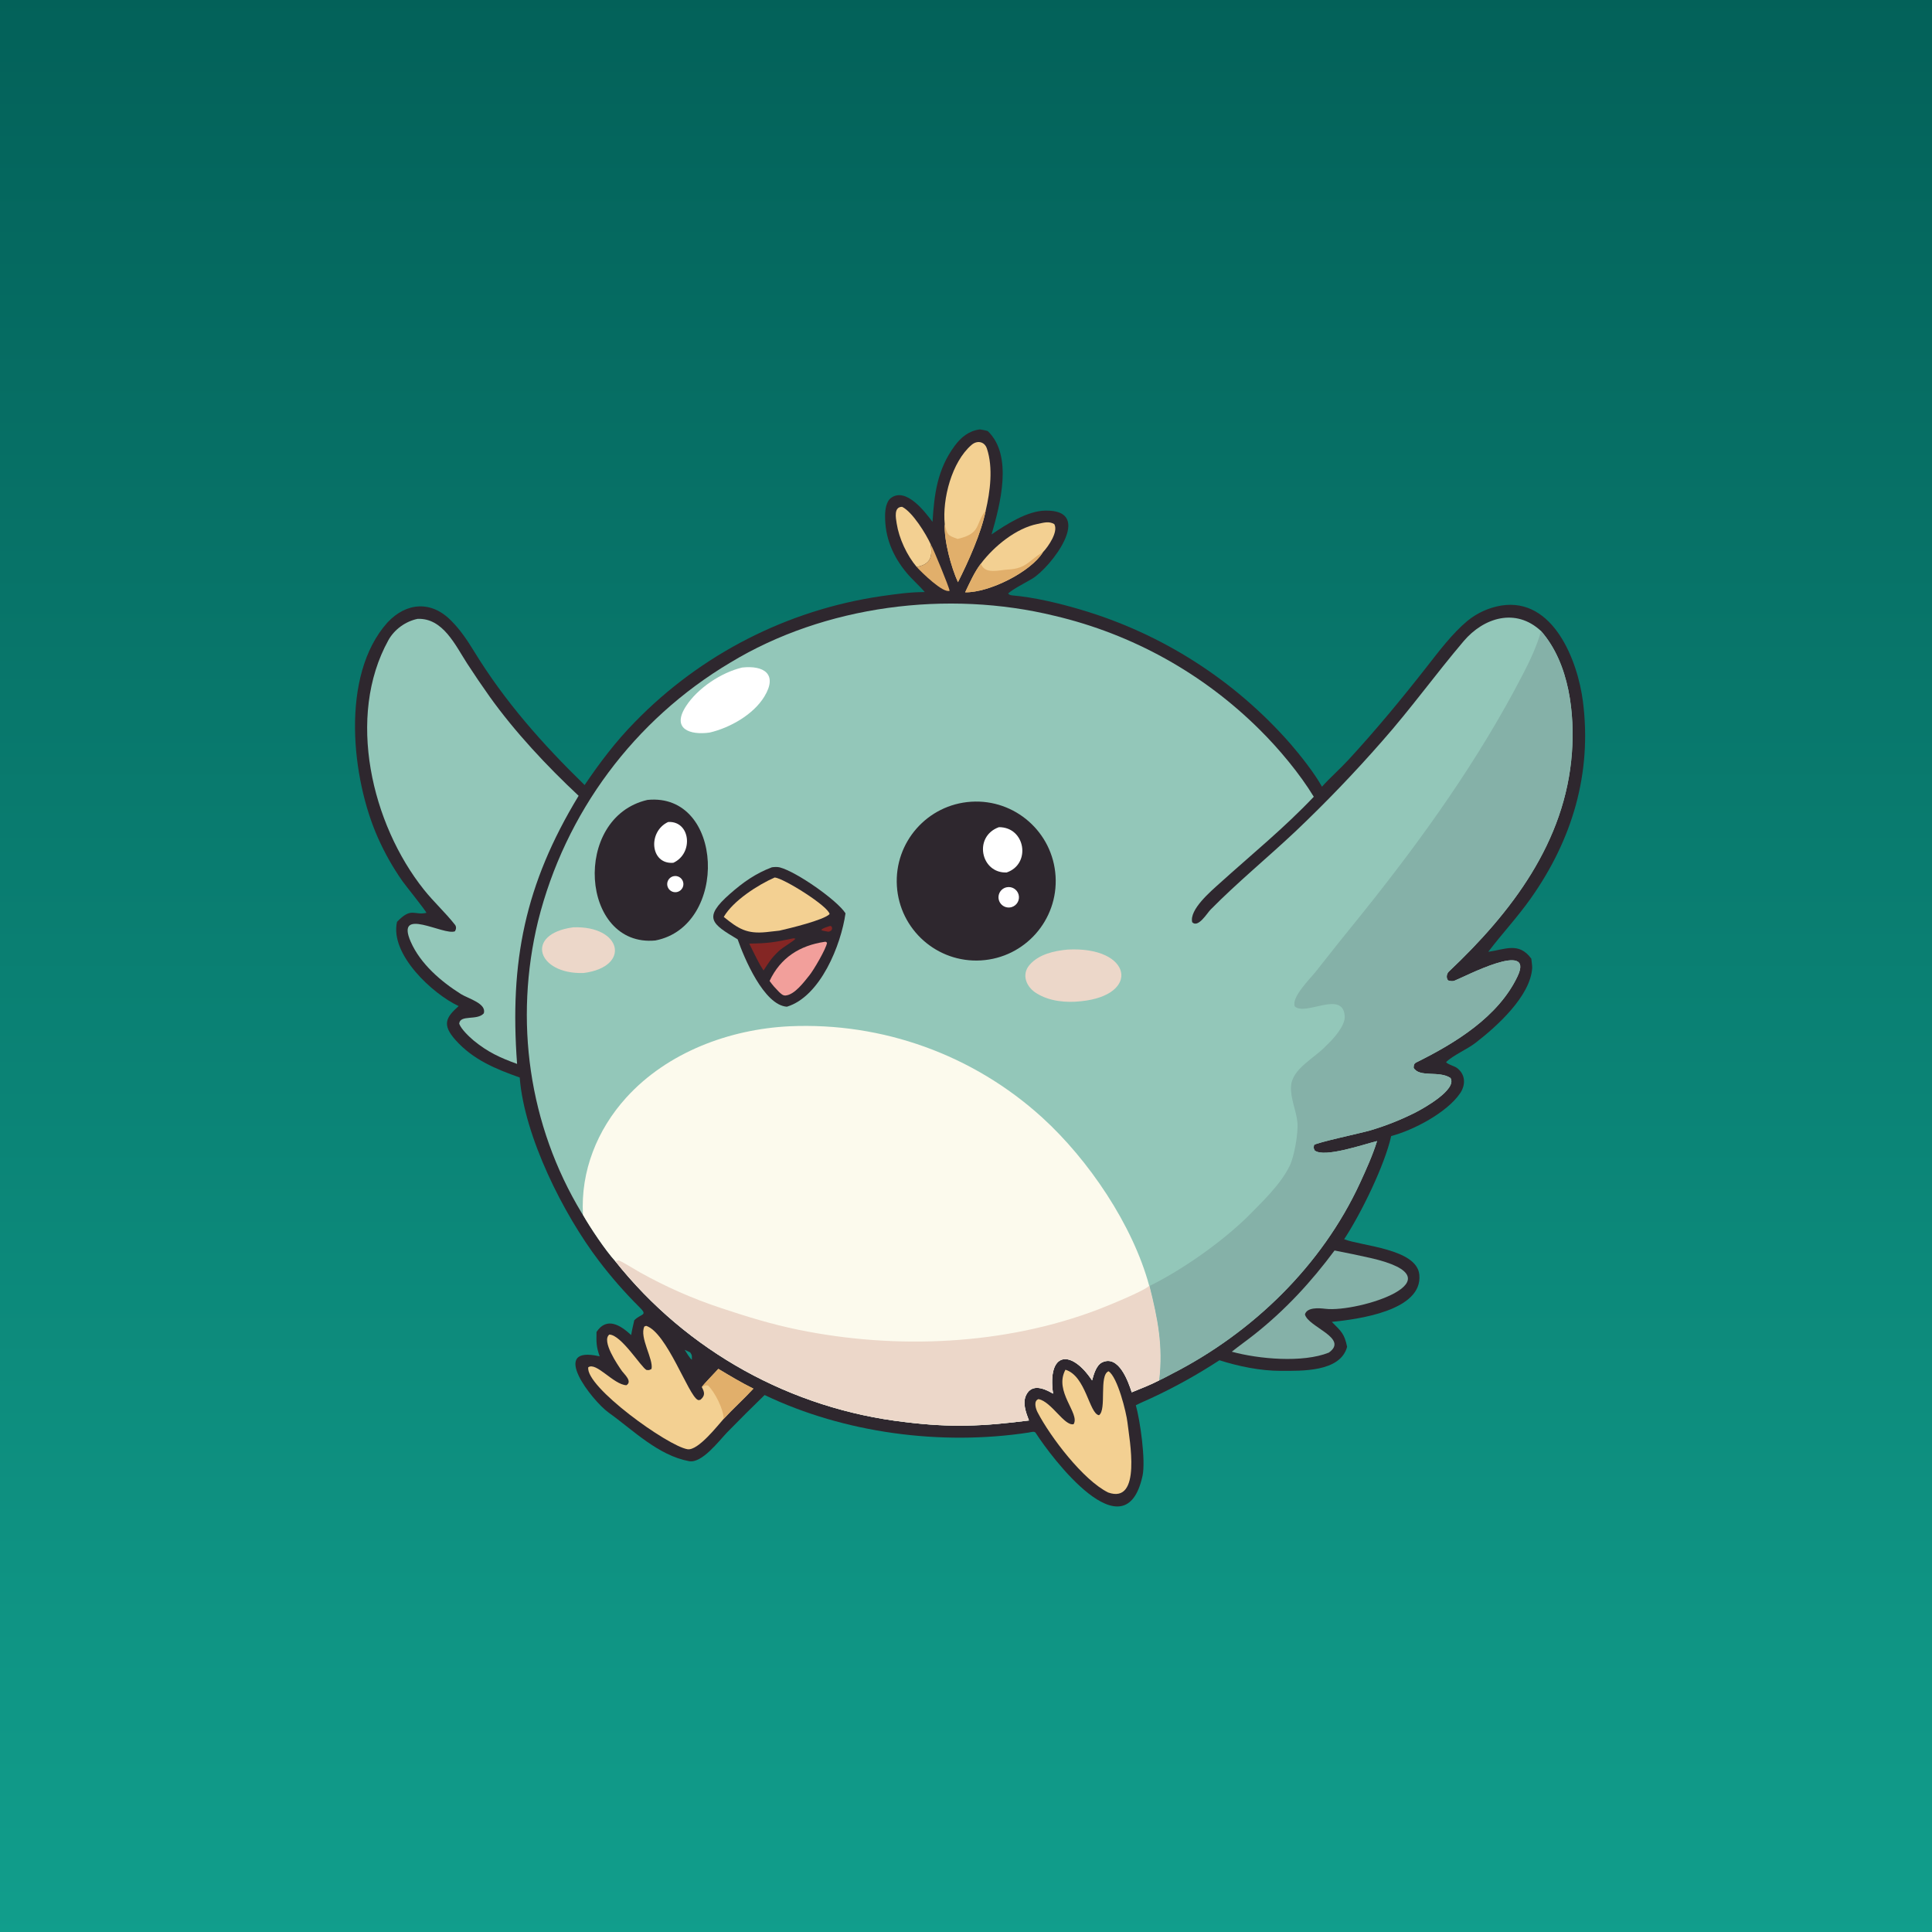
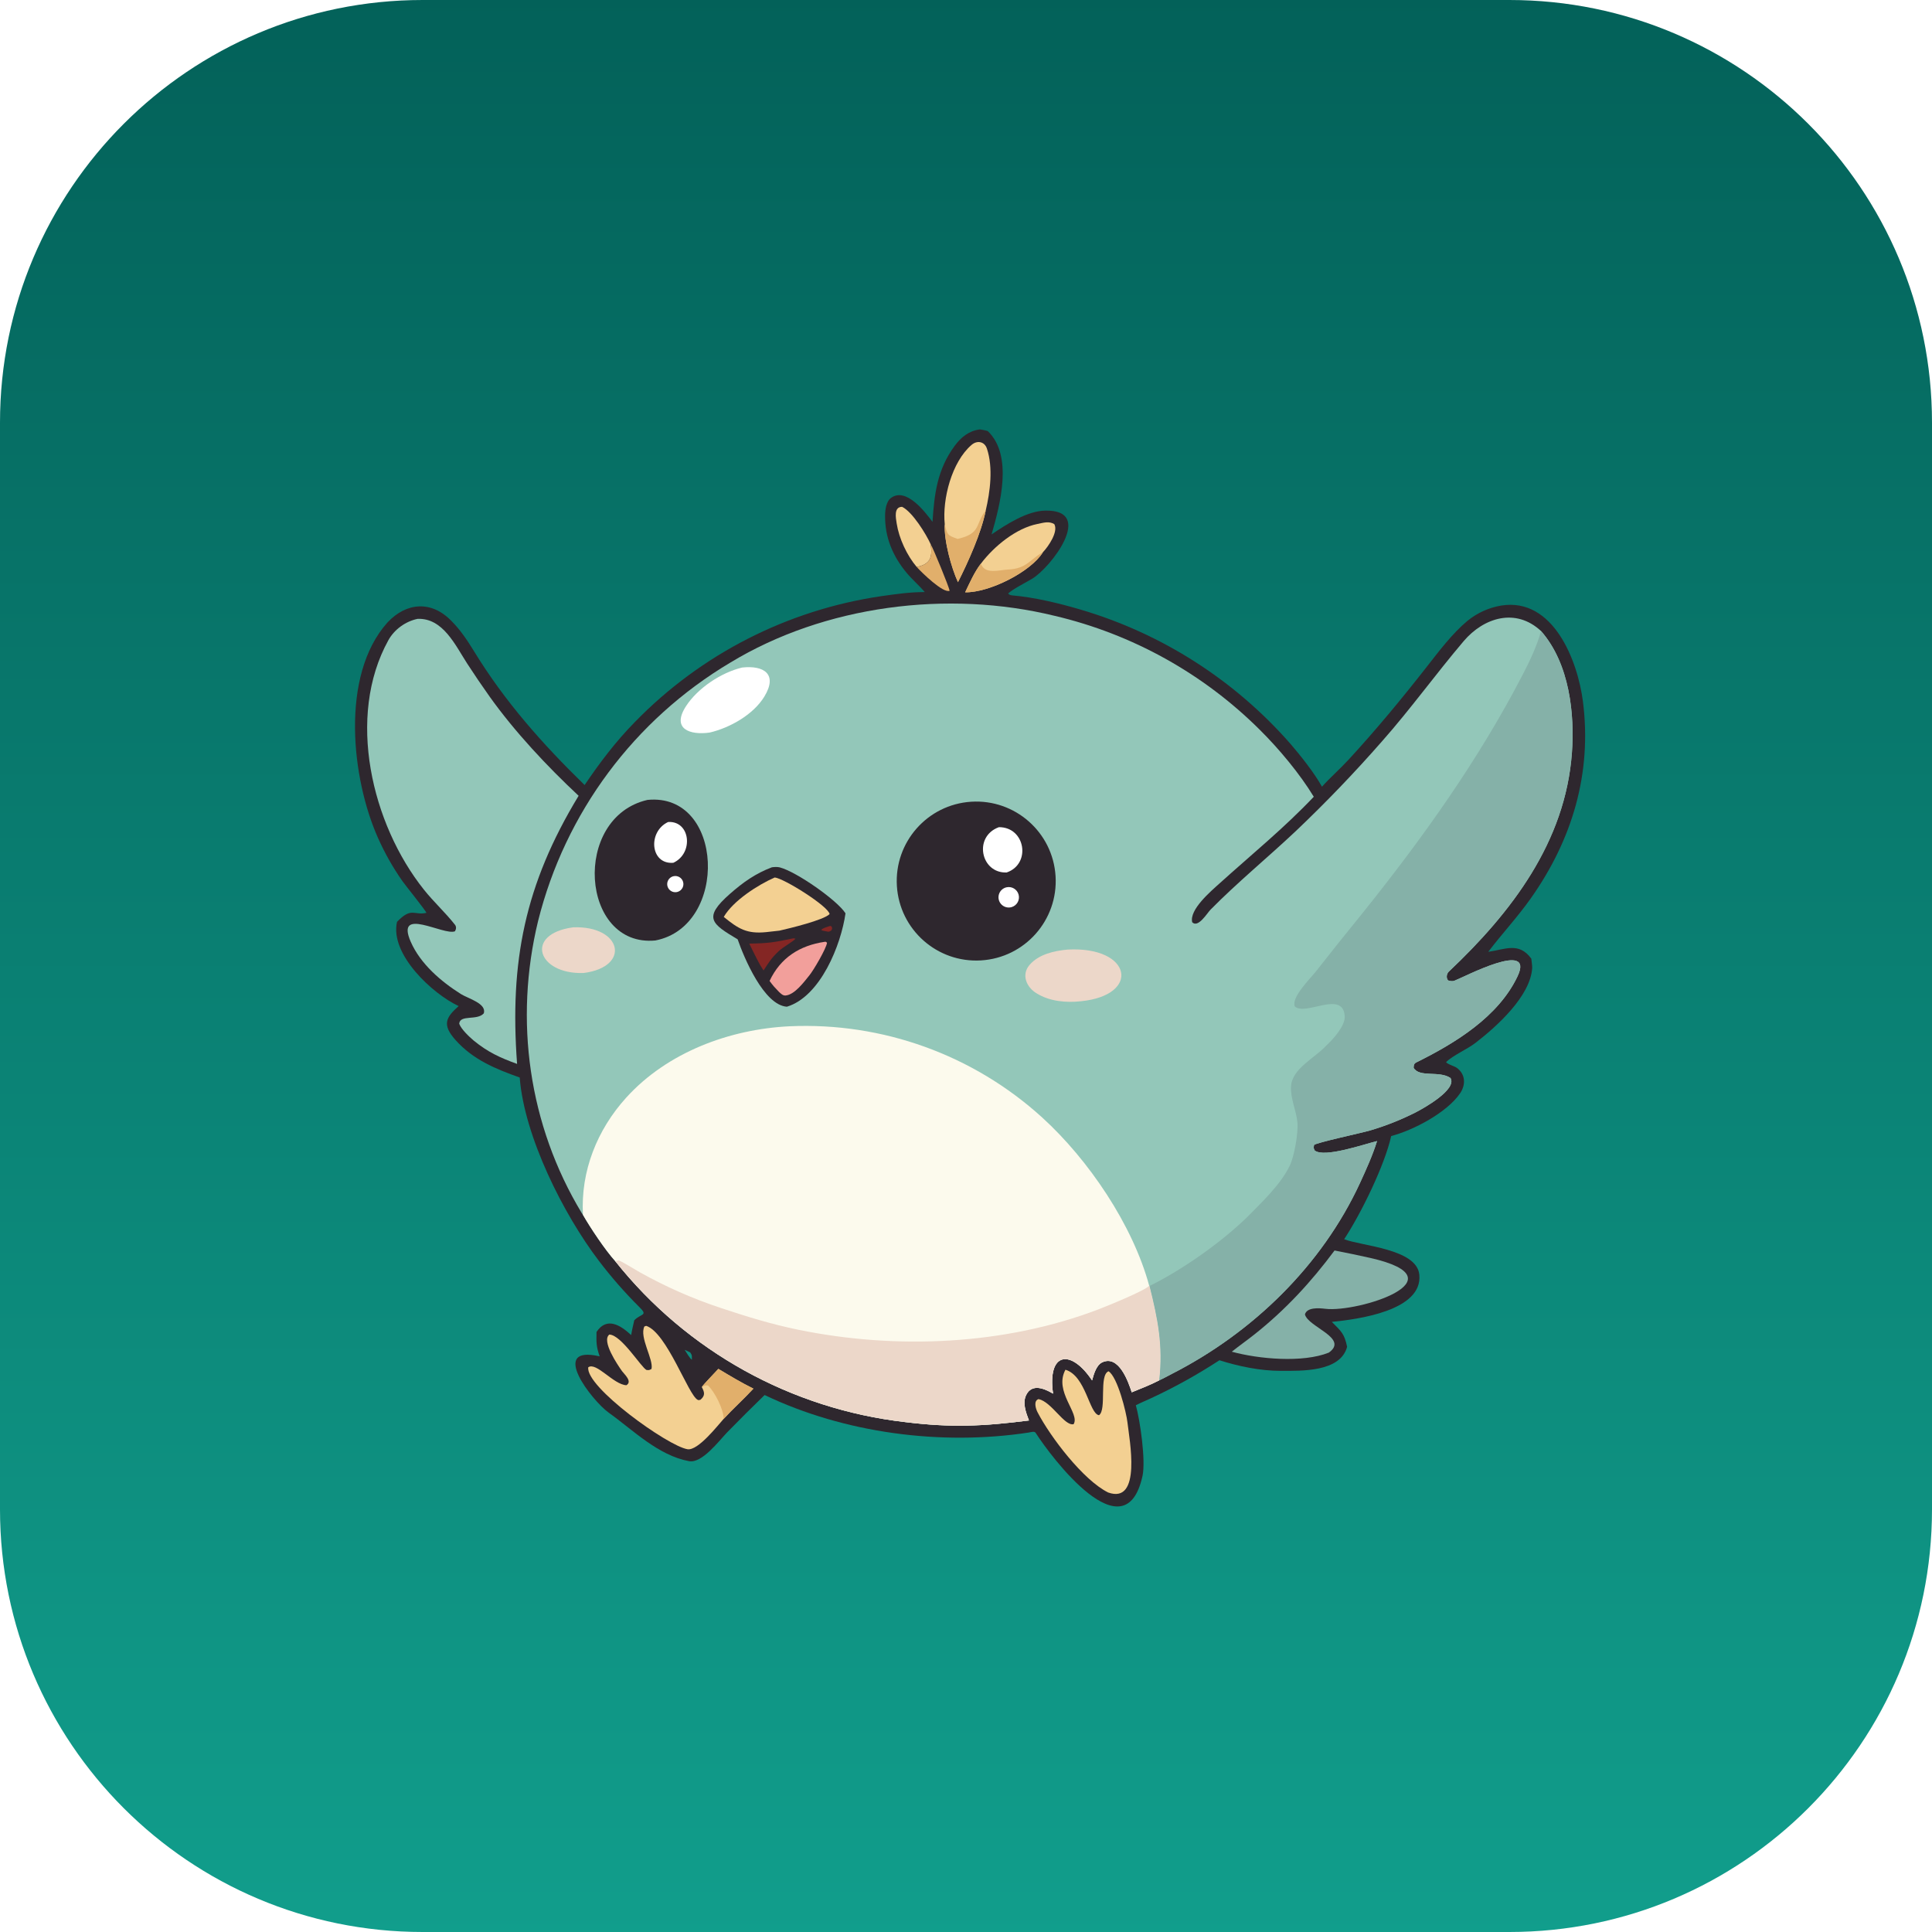
<svg xmlns="http://www.w3.org/2000/svg" viewBox="0 0 1024 1024" width="1024" height="1024">
  <defs>
    <linearGradient id="bg" x1="0" y1="0" x2="0" y2="1">
      <stop offset="0" stop-color="#036159" />
      <stop offset="1" stop-color="#119E8C" />
    </linearGradient>
+     <clipPath id="round">
+       <rect width="1024" height="1024" rx="224" ry="224" />
+     </clipPath>
  </defs>
-   <rect width="1024" height="1024" fill="url(#bg)" />
-   <g transform="translate(153.60,201.04) scale(0.45273) translate(-243.23,-284.78)">
-     <path transform="translate(0,0)" fill="rgb(46,39,46)" d="M 1051.14 343.418 C 1054.64 343.833 1056.83 344.441 1060.26 345.32 C 1090.32 373.912 1074.88 431.324 1064.81 466.355 C 1082.43 454.441 1106.44 438.878 1127.69 438.486 C 1186.56 437.402 1134.01 505.424 1112.21 518.325 C 1104.04 523.161 1089.84 530.292 1084.22 535.504 C 1085.26 536.882 1086.84 537.557 1088.6 537.709 C 1114.96 539.985 1143.84 546.934 1169.21 554.441 C 1264.31 582.507 1349.48 637.02 1414.79 711.628 C 1426.21 724.811 1443.33 746.458 1451.6 761.728 C 1461.39 750.863 1472.71 741.007 1482.66 730.204 C 1514.77 695.343 1544.86 658.984 1574.06 621.664 C 1588.37 603.374 1603.98 582.584 1621.75 567.714 C 1633.19 558.327 1646.88 552.099 1661.48 549.647 C 1722.36 539.933 1751.01 614.116 1757.12 661.939 C 1767.89 746.154 1744.59 823.832 1696.04 892.512 C 1680.11 915.039 1662.6 933.503 1646.32 955.024 C 1666.28 952.207 1682.17 943.241 1696.69 963.041 C 1696.95 965.025 1697.84 972.039 1697.73 973.883 C 1695.7 1007.09 1655.98 1042.64 1631.33 1061.65 C 1621.74 1069.04 1605.35 1076.04 1596.9 1084.07 C 1597.9 1086.39 1606.51 1088.82 1609.18 1090.69 C 1619.64 1098.01 1620.21 1110.55 1613.37 1120.59 C 1597.82 1143.41 1558.58 1163.88 1532.65 1170.72 C 1525.1 1204.86 1497.16 1261.85 1477.58 1291.5 C 1497.83 1299.5 1562.48 1302.61 1565.58 1332.89 C 1569.92 1375.23 1493.33 1385.31 1463.14 1388.26 C 1474.27 1399.42 1477.88 1402.08 1481.05 1417.47 C 1473.1 1447.16 1427.54 1445.6 1403.54 1445.61 C 1379.6 1445.62 1354.31 1440.41 1331.59 1433.2 C 1305.81 1449.98 1279.47 1464.67 1251.52 1477.64 C 1245.47 1480.45 1239.68 1482.8 1233.71 1485.86 C 1238.75 1503.86 1245.43 1550.65 1241.53 1568.55 C 1221.22 1661.71 1134.87 1547.01 1116.6 1518.45 C 1115.19 1515.77 1110.82 1517.45 1108.07 1517.86 C 1005.68 1533.43 892.435 1518.59 799.099 1473.9 C 784.284 1488.28 769.662 1502.85 755.236 1517.62 C 745.573 1527.68 725.739 1554.21 710.621 1551.34 C 674.36 1544.59 645.181 1514.98 616.674 1494.61 C 596.956 1480.53 545.841 1414.82 605.972 1428.62 C 601.932 1416.78 602.097 1412.63 602.305 1400.07 C 614.295 1381.93 630.401 1392.12 642.867 1403.71 C 643.797 1397.92 645.203 1392.16 646.497 1386.44 C 654.37 1378.22 663.057 1381.35 652.526 1371 C 635.421 1354.01 619.52 1335.84 604.939 1316.63 C 563.57 1262.3 517.758 1171.23 512.387 1102.19 C 483.955 1092.06 457.934 1081.39 437.337 1058.41 C 421.204 1040.4 425.836 1031.89 440.906 1018.56 C 410.631 1004.46 360.07 958.067 368.767 919.946 C 385.818 902.076 388.808 912.785 403.126 909.403 C 402.972 907.416 378.849 877.623 375.044 872.217 C 363.973 856.408 354.446 839.573 346.593 821.942 C 315.634 752.992 301.873 631.676 357.53 569.522 C 379.56 545.893 408.891 543.562 432.11 567.336 C 442.55 577.651 451.123 590.411 458.782 602.938 C 494.948 662.094 539.077 711.735 588.385 759.795 C 606.059 733.587 625.111 708.458 647.348 685.882 C 724.697 606.485 826.027 554.751 935.699 538.662 C 954.077 536.089 968.164 533.976 986.622 533.833 C 980.248 526.382 971.843 519.132 965.463 511.473 C 949.11 491.843 939.691 469.542 940.169 443.743 C 940.196 437.744 941.512 427.926 946.728 423.922 C 964.644 410.171 987.365 440.639 995.667 451.672 C 997.759 418.838 1001.23 390.315 1021.65 362.634 C 1029.12 352.507 1038.38 345.062 1051.14 343.418 z M 713.995 1432.56 C 713.785 1427.13 714.591 1428.15 712.071 1424.11 C 710.137 1423.17 707.402 1421.71 705.47 1420.97 C 707.462 1423.9 711.522 1431.15 713.995 1432.56 z" />
-     <path transform="translate(0,0)" fill="rgb(147,199,185)" d="M 586.429 1262.96 C 585.969 1262.28 585.509 1261.61 585.048 1260.93 C 522.73 1157.86 505.712 1035.09 533.899 918.967 C 565.571 792.173 646.567 683.277 758.894 616.474 C 869.548 549.328 1013.68 531.08 1138.74 561.705 C 1229.67 583.095 1312.86 629.346 1379.01 695.29 C 1401.28 717.342 1425.84 746.798 1442.02 773.499 C 1407.75 809.723 1368.68 841.562 1331.76 874.895 C 1321.4 884.25 1296.09 905.673 1299.69 920.413 C 1306.66 927.484 1317.05 909.824 1321.19 905.627 C 1352.73 873.638 1388.23 844.558 1421 813.666 C 1456.24 780.187 1489.93 745.107 1521.95 708.538 C 1555.43 670.713 1584.85 629.769 1617.49 591.339 C 1641.06 563.6 1678.61 551.991 1708.06 579.468 C 1741.87 617.977 1747.47 677.589 1744.24 721.953 C 1736.64 826.527 1673.32 909.075 1600.15 978.164 C 1597.75 980.433 1596.53 985.238 1599.25 988.522 C 1601.49 989.206 1604.2 989.808 1606.56 988.927 C 1617.9 984.697 1701.01 940.535 1680.59 983.7 C 1658.12 1031.21 1607.39 1062.07 1562.12 1084.48 C 1559.12 1085.96 1559.05 1087.96 1558.92 1090.85 C 1565.68 1102.56 1588.99 1093.79 1602.09 1102.75 C 1610.08 1116.28 1570.35 1138.4 1560.93 1143.2 C 1543.89 1151.79 1526.11 1158.83 1507.81 1164.22 C 1498.13 1167.07 1444.57 1178.5 1442.34 1181.2 C 1441.81 1184.7 1441.61 1184.53 1443.14 1187.65 C 1454.46 1196.48 1500.93 1180.24 1516.12 1176.59 C 1510.86 1193.34 1503.46 1209.78 1496.17 1225.57 C 1451.41 1322.51 1370.45 1400.87 1275.88 1449.17 C 1271.9 1451.2 1265.04 1455.03 1261.08 1456.69 C 1250.64 1462.09 1239.79 1466.27 1228.91 1470.7 C 1225.09 1458.81 1213.94 1426.44 1194.35 1435.63 C 1187.32 1438.93 1184.48 1449.62 1182.46 1456.75 C 1157.61 1419.59 1129.93 1423.54 1136.78 1472.27 L 1135.81 1471.71 C 1126.45 1466.3 1112.13 1460.25 1105.38 1473.73 C 1100.64 1483.19 1105.08 1494.41 1108.54 1503.7 C 1055.05 1510.47 1017.96 1512.27 963.889 1505.61 C 830.174 1490.29 708.01 1422.51 624.238 1317.17 C 612.605 1304.43 594.836 1277.71 586.429 1262.96 z" />
-     <path transform="translate(0,0)" fill="rgb(252,250,237)" d="M 586.429 1262.96 C 583.6 1211.84 602.989 1163.36 637.105 1125.72 C 685.137 1072.73 757.791 1045.64 828.084 1042.21 C 937.011 1037.24 1043.46 1075.66 1124.11 1149.05 C 1178.32 1198.38 1230.09 1274.76 1249.36 1345.96 L 1249.75 1346.21 C 1259.39 1384.85 1265.74 1415.94 1261.08 1456.69 C 1250.64 1462.09 1239.79 1466.27 1228.91 1470.7 C 1225.09 1458.81 1213.94 1426.44 1194.35 1435.63 C 1187.32 1438.93 1184.48 1449.62 1182.46 1456.75 C 1157.61 1419.59 1129.93 1423.54 1136.78 1472.27 L 1135.81 1471.71 C 1126.45 1466.3 1112.13 1460.25 1105.38 1473.73 C 1100.64 1483.19 1105.08 1494.41 1108.54 1503.7 C 1055.05 1510.47 1017.96 1512.27 963.889 1505.61 C 830.174 1490.29 708.01 1422.51 624.238 1317.17 C 612.605 1304.43 594.836 1277.71 586.429 1262.96 z" />
-     <path transform="translate(0,0)" fill="rgb(236,215,201)" d="M 624.238 1317.17 C 625.414 1316.91 626.838 1316.6 628.508 1316.23 C 635.72 1319.73 646.17 1326.3 652.845 1330.11 C 683.139 1347.1 714.993 1361.14 747.969 1372.04 C 778.589 1382.2 806.56 1390.9 838.401 1397.44 C 953.042 1421 1080.47 1415.56 1190.3 1373.47 C 1199.72 1369.86 1244.35 1351.78 1249.36 1345.96 L 1249.75 1346.21 C 1259.39 1384.85 1265.74 1415.94 1261.08 1456.69 C 1250.64 1462.09 1239.79 1466.27 1228.91 1470.7 C 1225.09 1458.81 1213.94 1426.44 1194.35 1435.63 C 1187.32 1438.93 1184.48 1449.62 1182.46 1456.75 C 1157.61 1419.59 1129.93 1423.54 1136.78 1472.27 L 1135.81 1471.71 C 1126.45 1466.3 1112.13 1460.25 1105.38 1473.73 C 1100.64 1483.19 1105.08 1494.41 1108.54 1503.7 C 1055.05 1510.47 1017.96 1512.27 963.889 1505.61 C 830.174 1490.29 708.01 1422.51 624.238 1317.17 z" />
-     <path transform="translate(0,0)" fill="rgb(133,177,168)" d="M 1708.06 579.468 C 1741.87 617.977 1747.47 677.589 1744.24 721.953 C 1736.64 826.527 1673.32 909.075 1600.15 978.164 C 1597.75 980.433 1596.53 985.238 1599.25 988.522 C 1601.49 989.206 1604.2 989.808 1606.56 988.927 C 1617.9 984.697 1701.01 940.535 1680.59 983.7 C 1658.12 1031.21 1607.39 1062.07 1562.12 1084.48 C 1559.12 1085.96 1559.05 1087.96 1558.92 1090.85 C 1565.68 1102.56 1588.99 1093.79 1602.09 1102.75 C 1610.08 1116.28 1570.35 1138.4 1560.93 1143.2 C 1543.89 1151.79 1526.11 1158.83 1507.81 1164.22 C 1498.13 1167.07 1444.57 1178.5 1442.34 1181.2 C 1441.81 1184.7 1441.61 1184.53 1443.14 1187.65 C 1454.46 1196.48 1500.93 1180.24 1516.12 1176.59 C 1510.86 1193.34 1503.46 1209.78 1496.17 1225.57 C 1451.41 1322.51 1370.45 1400.87 1275.88 1449.17 C 1271.9 1451.2 1265.04 1455.03 1261.08 1456.69 C 1265.74 1415.94 1259.39 1384.85 1249.75 1346.21 C 1288.16 1327.33 1333.77 1295.13 1364.33 1265.34 C 1381.61 1247.79 1403.18 1227.53 1413.97 1205.27 C 1419.23 1194.42 1423.98 1166.9 1422.88 1154.71 C 1421.65 1141.16 1414.59 1127.08 1415.39 1112.56 C 1416.54 1091.75 1443.24 1079.36 1456.25 1065.19 C 1464.21 1057.84 1479.13 1041.77 1478.26 1030.18 C 1475.95 999.488 1432.3 1030.64 1419.81 1018.98 C 1415.38 1008.58 1437.6 986.667 1444.11 978.515 C 1462.45 955.136 1481 931.923 1499.76 908.877 C 1569.97 821.32 1635.17 729.963 1686.87 630.082 C 1695.18 614.029 1703.27 596.906 1708.06 579.468 z" />
-     <path transform="translate(0,0)" fill="rgb(46,39,46)" d="M 1040.91 779.321 C 1092.28 776.038 1136.56 815.085 1139.73 866.465 C 1142.9 917.845 1103.75 962.037 1052.37 965.092 C 1001.14 968.136 957.118 929.14 953.959 877.922 C 950.801 826.703 989.699 782.593 1040.91 779.321 z" />
-     <path transform="translate(0,0)" fill="rgb(255,255,255)" d="M 1073.41 809.109 C 1104.47 808.941 1111.39 852.286 1082.46 862.141 C 1052.15 863.353 1043.19 820.018 1073.41 809.109 z" />
-     <path transform="translate(0,0)" fill="rgb(255,255,255)" d="M 1082.15 879.535 C 1088.43 878.055 1094.75 881.819 1096.45 888.046 C 1098.15 894.274 1094.61 900.726 1088.44 902.638 C 1084.26 903.935 1079.7 902.846 1076.56 899.799 C 1073.41 896.752 1072.18 892.231 1073.34 888.01 C 1074.51 883.789 1077.88 880.539 1082.15 879.535 z" />
-     <path transform="translate(0,0)" fill="rgb(46,39,46)" d="M 661.947 777.192 C 751.774 768.234 757.498 925.2 671.139 941.758 C 583.715 949.997 573.012 797.681 661.947 777.192 z" />
-     <path transform="translate(0,0)" fill="rgb(255,255,255)" d="M 686.168 803.047 C 712.226 801.532 716.405 839.696 692.232 850.803 C 665.098 852.997 662.069 814.295 686.168 803.047 z" />
-     <path transform="translate(0,0)" fill="rgb(255,255,255)" d="M 692.24 866.569 C 697.202 865.322 702.258 868.236 703.667 873.154 C 705.077 878.072 702.331 883.221 697.463 884.792 C 694.167 885.855 690.554 885.038 688.037 882.66 C 685.52 880.281 684.5 876.72 685.375 873.37 C 686.25 870.02 688.882 867.412 692.24 866.569 z" />
-     <path transform="translate(0,0)" fill="rgb(46,39,46)" d="M 807.622 856.079 C 810.413 855.656 814.22 855.488 816.895 856.192 C 836.636 861.391 884.207 894.804 893.807 909.959 C 888.611 946.817 864.557 1007.34 825.185 1019.3 C 798.3 1017.56 774.934 961.777 767.554 940.44 C 737.143 922.216 726.415 915.396 758.552 887.146 C 773.887 873.665 788.399 863.337 807.622 856.079 z" />
-     <path transform="translate(0,0)" fill="rgb(243,208,146)" d="M 810.971 867.99 C 821.952 869.157 873.783 901.698 875.187 910.859 C 868.318 917.951 827.941 927.627 816.479 930.242 C 811.319 930.855 806.155 931.43 800.986 931.968 C 778.318 934.278 768.322 928.078 751.272 914.166 C 762.212 895.291 791.214 876.63 810.971 867.99 z" />
-     <path transform="translate(0,0)" fill="rgb(242,159,155)" d="M 869.588 943.301 C 871.405 943.336 870.505 943.064 872.174 944.428 C 871.276 951.207 856.598 976.335 851.507 982.596 C 845.347 990.171 834.267 1005.43 823.497 1006.18 C 820.365 1006.39 818.259 1004.01 815.968 1001.99 C 811.174 997.041 808.945 994.674 804.909 989.113 C 817.752 961.926 840.073 947.633 869.588 943.301 z" />
-     <path transform="translate(0,0)" fill="rgb(132,38,36)" d="M 832.725 939.228 L 835.263 939.598 C 833.424 942.481 820.655 949.395 815.461 954.391 C 806.779 962.742 804.491 966.742 797.871 976.878 L 794.112 970.936 C 789.839 963.356 785.107 953.317 781.086 945.397 C 803.504 945.155 810.982 943.806 832.725 939.228 z" />
-     <path transform="translate(0,0)" fill="rgb(132,38,36)" d="M 874.748 925.027 C 876.924 924.684 875.935 924.461 877.729 925.633 C 878.234 928.909 878.546 927.461 877.046 930.172 C 873.399 932.206 874.426 931.519 869.199 930.641 C 866.765 930.263 867.543 930.483 865.354 929.456 C 866.995 927.253 871.654 926.166 874.748 925.027 z" />
-     <path transform="translate(0,0)" fill="rgb(236,215,201)" d="M 1153.8 952.415 C 1229.03 948.27 1240.13 1005.9 1169.25 1012.92 C 1152.03 1014.82 1132.89 1013.04 1117.85 1003.82 C 1105.84 996.866 1099.19 982.032 1109.32 970.317 C 1120.13 957.824 1138.2 953.842 1153.8 952.415 z" />
-     <path transform="translate(0,0)" fill="rgb(255,255,255)" d="M 772.754 622.222 C 797.933 619.393 814.863 629.719 798.852 656.121 C 786.036 677.253 758.534 692.833 734.721 698.343 C 711.938 701.571 689.686 694.305 707.08 667.451 C 720.775 646.308 748.151 628.132 772.754 622.222 z" />
-     <path transform="translate(0,0)" fill="rgb(236,215,201)" d="M 574.929 926.361 C 632.042 924.149 643.087 972.571 587.231 979.844 C 532.874 981.637 517.532 934.075 574.929 926.361 z" />
-     <path transform="translate(0,0)" fill="rgb(147,199,185)" d="M 392.876 565.223 C 422.6 564.141 436.899 595.952 451.099 617.877 C 459.464 630.76 468.097 643.466 476.992 655.987 C 506.516 697.406 544.297 737.709 581.36 772.352 C 518.454 876.036 500.416 966.398 509.317 1086.26 C 488.811 1078.79 475.134 1072.49 458.41 1058.85 C 453.128 1054.35 443.929 1045.69 441.573 1039.25 C 442.388 1028.19 462.479 1035.87 470.287 1027.12 C 474.107 1015.58 452.016 1009.78 443.66 1004.53 C 420.24 989.816 396.164 969.168 384.829 943.308 C 366.322 901.085 423.572 936.413 436.578 930.997 C 438.131 928.453 438.335 925.591 436.609 923.351 C 425.105 908.757 411.991 896.984 400.261 882.285 C 339.01 805.532 309.15 679.617 358.646 590.212 C 365.612 577.628 378.694 568.151 392.876 565.223 z" />
-     <path transform="translate(0,0)" fill="rgb(243,208,146)" d="M 751.162 1501.82 C 744.215 1509.49 721.187 1539.35 708.834 1537.36 C 685.726 1533.66 589.083 1464.23 592.659 1441.42 C 602.023 1434.83 622.194 1461.73 637.261 1462.44 C 644.738 1458.05 634.626 1449.37 632.268 1446.05 C 627.246 1438.99 607.659 1410.42 617.354 1403.1 C 631.55 1403.62 654.497 1441.49 660.851 1444.59 C 664.076 1444.84 663.853 1444.9 666.69 1443.36 C 669.249 1432.11 652.146 1406.25 658.37 1393.63 L 660.459 1392.92 C 684.697 1400.79 709.827 1474.17 720.754 1479.52 C 722.125 1480.19 722.713 1479.72 724.072 1479.38 C 729.841 1474.38 728.724 1470.6 725.565 1464.59 C 726.401 1462.72 742.112 1446.41 744.956 1443.28 C 758.813 1451.61 771.459 1459.21 785.982 1466.42 C 774.705 1478.69 762.224 1489.75 751.162 1501.82 z" />
-     <path transform="translate(0,0)" fill="rgb(225,175,107)" d="M 744.956 1443.28 C 758.813 1451.61 771.459 1459.21 785.982 1466.42 C 774.705 1478.69 762.224 1489.75 751.162 1501.82 C 751.192 1490.87 740.705 1470.02 732.795 1462.76 C 729.342 1462.13 729.506 1462.86 725.565 1464.59 C 726.401 1462.72 742.112 1446.41 744.956 1443.28 z" />
-     <path transform="translate(0,0)" fill="rgb(133,177,168)" d="M 1466.34 1304.69 C 1480.39 1307.41 1494.41 1310.33 1508.38 1313.46 C 1617.21 1338.35 1494 1377.6 1455.51 1372.95 C 1447.71 1372.01 1434.12 1371.09 1431.68 1379.48 C 1435.1 1394.31 1483.54 1407.2 1459.68 1424.24 C 1429.2 1436.49 1377.45 1431.79 1346.03 1423.19 C 1354.7 1416.29 1363.76 1409.92 1372.46 1403.02 C 1408.64 1374.38 1438.9 1341.65 1466.34 1304.69 z" />
-     <path transform="translate(0,0)" fill="rgb(243,208,146)" d="M 1151.29 1444.29 C 1175.32 1451.5 1179.07 1495.83 1190.57 1497.54 C 1199.89 1491.07 1190.21 1450.75 1201.73 1446.09 C 1212.23 1452.53 1222.55 1494.14 1223.89 1505.99 C 1226.1 1525.66 1240.95 1602.08 1201.32 1588.02 C 1172.24 1573.69 1133.77 1523.23 1118.59 1493.98 C 1116.47 1489.89 1113.65 1480.6 1119.85 1478.66 C 1135.22 1481.93 1149.97 1510.46 1160.83 1508.06 C 1168.75 1495.57 1137.38 1470.04 1151.29 1444.29 z" />
-     <path transform="translate(0,0)" fill="rgb(243,208,146)" d="M 1009.99 454.371 C 1006.99 425.174 1018.13 381.483 1041.42 361.536 C 1047.9 355.971 1056.52 357.486 1059.33 365.831 C 1066.85 388.189 1063.13 416.437 1057.94 438.511 C 1052.74 464.619 1037.55 498.337 1025.46 522.287 C 1017.46 504.675 1009.08 473.902 1009.99 454.371 z" />
-     <path transform="translate(0,0)" fill="rgb(225,175,107)" d="M 1025.15 471.633 C 1053.26 465.181 1045.22 454.109 1057.94 438.511 C 1052.74 464.619 1037.55 498.337 1025.46 522.287 C 1017.46 504.675 1009.08 473.902 1009.99 454.371 C 1013.13 466.978 1012.9 467.368 1025.15 471.633 z" />
-     <path transform="translate(0,0)" fill="rgb(243,208,146)" d="M 1052.3 500.6 C 1067.57 480.34 1093.44 459.124 1118.58 454.116 C 1125.47 452.744 1131.96 450.531 1138.22 454.305 C 1143.3 463.136 1131.16 480.729 1124.92 487.219 C 1110.57 510.428 1061.91 534.625 1033.9 534.139 C 1039.14 523.111 1044.89 510.153 1052.3 500.6 z" />
-     <path transform="translate(0,0)" fill="rgb(225,175,107)" d="M 1052.3 500.6 C 1056.73 513.736 1074.41 507.899 1084.02 507.49 C 1106.04 506.553 1109.55 495.613 1124.92 487.219 C 1110.57 510.428 1061.91 534.625 1033.9 534.139 C 1039.14 523.111 1044.89 510.153 1052.3 500.6 z" />
-     <path transform="translate(0,0)" fill="rgb(243,208,146)" d="M 977.155 504.463 C 965.704 490.95 956.461 471.131 953.709 453.52 C 952.691 447.001 950.098 434.068 960.079 434.08 C 972.081 439.899 988.197 465.948 993.576 477.958 C 995.736 493.122 993.224 501.228 977.155 504.463 z" />
-     <path transform="translate(0,0)" fill="rgb(225,175,107)" d="M 993.576 477.958 C 996.556 482.717 1014.93 527.603 1015.71 532.331 C 1008.28 535.757 982.524 510.52 977.155 504.463 C 993.224 501.228 995.736 493.122 993.576 477.958 z" />
+   <g clip-path="url(#round)">
+     <rect width="1024" height="1024" fill="url(#bg)" />
+     <g transform="translate(153.60,201.04) scale(0.45273) translate(-243.23,-284.78)">
+       <path transform="translate(0,0)" fill="rgb(46,39,46)" d="M 1051.14 343.418 C 1054.64 343.833 1056.83 344.441 1060.26 345.32 C 1090.32 373.912 1074.88 431.324 1064.81 466.355 C 1082.43 454.441 1106.44 438.878 1127.69 438.486 C 1186.56 437.402 1134.01 505.424 1112.21 518.325 C 1104.04 523.161 1089.84 530.292 1084.22 535.504 C 1085.26 536.882 1086.84 537.557 1088.6 537.709 C 1114.96 539.985 1143.84 546.934 1169.21 554.441 C 1264.31 582.507 1349.48 637.02 1414.79 711.628 C 1426.21 724.811 1443.33 746.458 1451.6 761.728 C 1461.39 750.863 1472.71 741.007 1482.66 730.204 C 1514.77 695.343 1544.86 658.984 1574.06 621.664 C 1588.37 603.374 1603.98 582.584 1621.75 567.714 C 1633.19 558.327 1646.88 552.099 1661.48 549.647 C 1722.36 539.933 1751.01 614.116 1757.12 661.939 C 1767.89 746.154 1744.59 823.832 1696.04 892.512 C 1680.11 915.039 1662.6 933.503 1646.32 955.024 C 1666.28 952.207 1682.17 943.241 1696.69 963.041 C 1696.95 965.025 1697.84 972.039 1697.73 973.883 C 1695.7 1007.09 1655.98 1042.64 1631.33 1061.65 C 1621.74 1069.04 1605.35 1076.04 1596.9 1084.07 C 1597.9 1086.39 1606.51 1088.82 1609.18 1090.69 C 1619.64 1098.01 1620.21 1110.55 1613.37 1120.59 C 1597.82 1143.41 1558.58 1163.88 1532.65 1170.72 C 1525.1 1204.86 1497.16 1261.85 1477.58 1291.5 C 1497.83 1299.5 1562.48 1302.61 1565.58 1332.89 C 1569.92 1375.23 1493.33 1385.31 1463.14 1388.26 C 1474.27 1399.42 1477.88 1402.08 1481.05 1417.47 C 1473.1 1447.16 1427.54 1445.6 1403.54 1445.61 C 1379.6 1445.62 1354.31 1440.41 1331.59 1433.2 C 1305.81 1449.98 1279.47 1464.67 1251.52 1477.64 C 1245.47 1480.45 1239.68 1482.8 1233.71 1485.86 C 1238.75 1503.86 1245.43 1550.65 1241.53 1568.55 C 1221.22 1661.71 1134.87 1547.01 1116.6 1518.45 C 1115.19 1515.77 1110.82 1517.45 1108.07 1517.86 C 1005.68 1533.43 892.435 1518.59 799.099 1473.9 C 784.284 1488.28 769.662 1502.85 755.236 1517.62 C 745.573 1527.68 725.739 1554.21 710.621 1551.34 C 674.36 1544.59 645.181 1514.98 616.674 1494.61 C 596.956 1480.53 545.841 1414.82 605.972 1428.62 C 601.932 1416.78 602.097 1412.63 602.305 1400.07 C 614.295 1381.93 630.401 1392.12 642.867 1403.71 C 643.797 1397.92 645.203 1392.16 646.497 1386.44 C 654.37 1378.22 663.057 1381.35 652.526 1371 C 635.421 1354.01 619.52 1335.84 604.939 1316.63 C 563.57 1262.3 517.758 1171.23 512.387 1102.19 C 483.955 1092.06 457.934 1081.39 437.337 1058.41 C 421.204 1040.4 425.836 1031.89 440.906 1018.56 C 410.631 1004.46 360.07 958.067 368.767 919.946 C 385.818 902.076 388.808 912.785 403.126 909.403 C 402.972 907.416 378.849 877.623 375.044 872.217 C 363.973 856.408 354.446 839.573 346.593 821.942 C 315.634 752.992 301.873 631.676 357.53 569.522 C 379.56 545.893 408.891 543.562 432.11 567.336 C 442.55 577.651 451.123 590.411 458.782 602.938 C 494.948 662.094 539.077 711.735 588.385 759.795 C 606.059 733.587 625.111 708.458 647.348 685.882 C 724.697 606.485 826.027 554.751 935.699 538.662 C 954.077 536.089 968.164 533.976 986.622 533.833 C 980.248 526.382 971.843 519.132 965.463 511.473 C 949.11 491.843 939.691 469.542 940.169 443.743 C 940.196 437.744 941.512 427.926 946.728 423.922 C 964.644 410.171 987.365 440.639 995.667 451.672 C 997.759 418.838 1001.23 390.315 1021.65 362.634 C 1029.12 352.507 1038.38 345.062 1051.14 343.418 z M 713.995 1432.56 C 713.785 1427.13 714.591 1428.15 712.071 1424.11 C 710.137 1423.17 707.402 1421.71 705.47 1420.97 C 707.462 1423.9 711.522 1431.15 713.995 1432.56 z" />
+       <path transform="translate(0,0)" fill="rgb(147,199,185)" d="M 586.429 1262.96 C 585.969 1262.28 585.509 1261.61 585.048 1260.93 C 522.73 1157.86 505.712 1035.09 533.899 918.967 C 565.571 792.173 646.567 683.277 758.894 616.474 C 869.548 549.328 1013.68 531.08 1138.74 561.705 C 1229.67 583.095 1312.86 629.346 1379.01 695.29 C 1401.28 717.342 1425.84 746.798 1442.02 773.499 C 1407.75 809.723 1368.68 841.562 1331.76 874.895 C 1321.4 884.25 1296.09 905.673 1299.69 920.413 C 1306.66 927.484 1317.05 909.824 1321.19 905.627 C 1352.73 873.638 1388.23 844.558 1421 813.666 C 1456.24 780.187 1489.93 745.107 1521.95 708.538 C 1555.43 670.713 1584.85 629.769 1617.49 591.339 C 1641.06 563.6 1678.61 551.991 1708.06 579.468 C 1741.87 617.977 1747.47 677.589 1744.24 721.953 C 1736.64 826.527 1673.32 909.075 1600.15 978.164 C 1597.75 980.433 1596.53 985.238 1599.25 988.522 C 1601.49 989.206 1604.2 989.808 1606.56 988.927 C 1617.9 984.697 1701.01 940.535 1680.59 983.7 C 1658.12 1031.21 1607.39 1062.07 1562.12 1084.48 C 1559.12 1085.96 1559.05 1087.96 1558.92 1090.85 C 1565.68 1102.56 1588.99 1093.79 1602.09 1102.75 C 1610.08 1116.28 1570.35 1138.4 1560.93 1143.2 C 1543.89 1151.79 1526.11 1158.83 1507.81 1164.22 C 1498.13 1167.07 1444.57 1178.5 1442.34 1181.2 C 1441.81 1184.7 1441.61 1184.53 1443.14 1187.65 C 1454.46 1196.48 1500.93 1180.24 1516.12 1176.59 C 1510.86 1193.34 1503.46 1209.78 1496.17 1225.57 C 1451.41 1322.51 1370.45 1400.87 1275.88 1449.17 C 1271.9 1451.2 1265.04 1455.03 1261.08 1456.69 C 1250.64 1462.09 1239.79 1466.27 1228.91 1470.7 C 1225.09 1458.81 1213.94 1426.44 1194.35 1435.63 C 1187.32 1438.93 1184.48 1449.62 1182.46 1456.75 C 1157.61 1419.59 1129.93 1423.54 1136.78 1472.27 L 1135.81 1471.71 C 1126.45 1466.3 1112.13 1460.25 1105.38 1473.73 C 1100.64 1483.19 1105.08 1494.41 1108.54 1503.7 C 1055.05 1510.47 1017.96 1512.27 963.889 1505.61 C 830.174 1490.29 708.01 1422.51 624.238 1317.17 C 612.605 1304.43 594.836 1277.71 586.429 1262.96 z" />
+       <path transform="translate(0,0)" fill="rgb(252,250,237)" d="M 586.429 1262.96 C 583.6 1211.84 602.989 1163.36 637.105 1125.72 C 685.137 1072.73 757.791 1045.64 828.084 1042.21 C 937.011 1037.24 1043.46 1075.66 1124.11 1149.05 C 1178.32 1198.38 1230.09 1274.76 1249.36 1345.96 L 1249.75 1346.21 C 1259.39 1384.85 1265.74 1415.94 1261.08 1456.69 C 1250.64 1462.09 1239.79 1466.27 1228.91 1470.7 C 1225.09 1458.81 1213.94 1426.44 1194.35 1435.63 C 1187.32 1438.93 1184.48 1449.62 1182.46 1456.75 C 1157.61 1419.59 1129.93 1423.54 1136.78 1472.27 L 1135.81 1471.71 C 1126.45 1466.3 1112.13 1460.25 1105.38 1473.73 C 1100.64 1483.19 1105.08 1494.41 1108.54 1503.7 C 1055.05 1510.47 1017.96 1512.27 963.889 1505.61 C 830.174 1490.29 708.01 1422.51 624.238 1317.17 C 612.605 1304.43 594.836 1277.71 586.429 1262.96 z" />
+       <path transform="translate(0,0)" fill="rgb(236,215,201)" d="M 624.238 1317.17 C 625.414 1316.91 626.838 1316.6 628.508 1316.23 C 635.72 1319.73 646.17 1326.3 652.845 1330.11 C 683.139 1347.1 714.993 1361.14 747.969 1372.04 C 778.589 1382.2 806.56 1390.9 838.401 1397.44 C 953.042 1421 1080.47 1415.56 1190.3 1373.47 C 1199.72 1369.86 1244.35 1351.78 1249.36 1345.96 L 1249.75 1346.21 C 1259.39 1384.85 1265.74 1415.94 1261.08 1456.69 C 1250.64 1462.09 1239.79 1466.27 1228.91 1470.7 C 1225.09 1458.81 1213.94 1426.44 1194.35 1435.63 C 1187.32 1438.93 1184.48 1449.62 1182.46 1456.75 C 1157.61 1419.59 1129.93 1423.54 1136.78 1472.27 L 1135.81 1471.71 C 1126.45 1466.3 1112.13 1460.25 1105.38 1473.73 C 1100.64 1483.19 1105.08 1494.41 1108.54 1503.7 C 1055.05 1510.47 1017.96 1512.27 963.889 1505.61 C 830.174 1490.29 708.01 1422.51 624.238 1317.17 z" />
+       <path transform="translate(0,0)" fill="rgb(133,177,168)" d="M 1708.06 579.468 C 1741.87 617.977 1747.47 677.589 1744.24 721.953 C 1736.64 826.527 1673.32 909.075 1600.15 978.164 C 1597.75 980.433 1596.53 985.238 1599.25 988.522 C 1601.49 989.206 1604.2 989.808 1606.56 988.927 C 1617.9 984.697 1701.01 940.535 1680.59 983.7 C 1658.12 1031.21 1607.39 1062.07 1562.12 1084.48 C 1559.12 1085.96 1559.05 1087.96 1558.92 1090.85 C 1565.68 1102.56 1588.99 1093.79 1602.09 1102.75 C 1610.08 1116.28 1570.35 1138.4 1560.93 1143.2 C 1543.89 1151.79 1526.11 1158.83 1507.81 1164.22 C 1498.13 1167.07 1444.57 1178.5 1442.34 1181.2 C 1441.81 1184.7 1441.61 1184.53 1443.14 1187.65 C 1454.46 1196.48 1500.93 1180.24 1516.12 1176.59 C 1510.86 1193.34 1503.46 1209.78 1496.17 1225.57 C 1451.41 1322.51 1370.45 1400.87 1275.88 1449.17 C 1271.9 1451.2 1265.04 1455.03 1261.08 1456.69 C 1265.74 1415.94 1259.39 1384.85 1249.75 1346.21 C 1288.16 1327.33 1333.77 1295.13 1364.33 1265.34 C 1381.61 1247.79 1403.18 1227.53 1413.97 1205.27 C 1419.23 1194.42 1423.98 1166.9 1422.88 1154.71 C 1421.65 1141.16 1414.59 1127.08 1415.39 1112.56 C 1416.54 1091.75 1443.24 1079.36 1456.25 1065.19 C 1464.21 1057.84 1479.13 1041.77 1478.26 1030.18 C 1475.95 999.488 1432.3 1030.64 1419.81 1018.98 C 1415.38 1008.58 1437.6 986.667 1444.11 978.515 C 1462.45 955.136 1481 931.923 1499.76 908.877 C 1569.97 821.32 1635.17 729.963 1686.87 630.082 C 1695.18 614.029 1703.27 596.906 1708.06 579.468 z" />
+       <path transform="translate(0,0)" fill="rgb(46,39,46)" d="M 1040.91 779.321 C 1092.28 776.038 1136.56 815.085 1139.73 866.465 C 1142.9 917.845 1103.75 962.037 1052.37 965.092 C 1001.14 968.136 957.118 929.14 953.959 877.922 C 950.801 826.703 989.699 782.593 1040.91 779.321 z" />
+       <path transform="translate(0,0)" fill="rgb(255,255,255)" d="M 1073.41 809.109 C 1104.47 808.941 1111.39 852.286 1082.46 862.141 C 1052.15 863.353 1043.19 820.018 1073.41 809.109 z" />
+       <path transform="translate(0,0)" fill="rgb(255,255,255)" d="M 1082.15 879.535 C 1088.43 878.055 1094.75 881.819 1096.45 888.046 C 1098.15 894.274 1094.61 900.726 1088.44 902.638 C 1084.26 903.935 1079.7 902.846 1076.56 899.799 C 1073.41 896.752 1072.18 892.231 1073.34 888.01 C 1074.51 883.789 1077.88 880.539 1082.15 879.535 z" />
+       <path transform="translate(0,0)" fill="rgb(46,39,46)" d="M 661.947 777.192 C 751.774 768.234 757.498 925.2 671.139 941.758 C 583.715 949.997 573.012 797.681 661.947 777.192 z" />
+       <path transform="translate(0,0)" fill="rgb(255,255,255)" d="M 686.168 803.047 C 712.226 801.532 716.405 839.696 692.232 850.803 C 665.098 852.997 662.069 814.295 686.168 803.047 z" />
+       <path transform="translate(0,0)" fill="rgb(255,255,255)" d="M 692.24 866.569 C 697.202 865.322 702.258 868.236 703.667 873.154 C 705.077 878.072 702.331 883.221 697.463 884.792 C 694.167 885.855 690.554 885.038 688.037 882.66 C 685.52 880.281 684.5 876.72 685.375 873.37 C 686.25 870.02 688.882 867.412 692.24 866.569 z" />
+       <path transform="translate(0,0)" fill="rgb(46,39,46)" d="M 807.622 856.079 C 810.413 855.656 814.22 855.488 816.895 856.192 C 836.636 861.391 884.207 894.804 893.807 909.959 C 888.611 946.817 864.557 1007.34 825.185 1019.3 C 798.3 1017.56 774.934 961.777 767.554 940.44 C 737.143 922.216 726.415 915.396 758.552 887.146 C 773.887 873.665 788.399 863.337 807.622 856.079 z" />
+       <path transform="translate(0,0)" fill="rgb(243,208,146)" d="M 810.971 867.99 C 821.952 869.157 873.783 901.698 875.187 910.859 C 868.318 917.951 827.941 927.627 816.479 930.242 C 811.319 930.855 806.155 931.43 800.986 931.968 C 778.318 934.278 768.322 928.078 751.272 914.166 C 762.212 895.291 791.214 876.63 810.971 867.99 z" />
+       <path transform="translate(0,0)" fill="rgb(242,159,155)" d="M 869.588 943.301 C 871.405 943.336 870.505 943.064 872.174 944.428 C 871.276 951.207 856.598 976.335 851.507 982.596 C 845.347 990.171 834.267 1005.43 823.497 1006.18 C 820.365 1006.39 818.259 1004.01 815.968 1001.99 C 811.174 997.041 808.945 994.674 804.909 989.113 C 817.752 961.926 840.073 947.633 869.588 943.301 z" />
+       <path transform="translate(0,0)" fill="rgb(132,38,36)" d="M 832.725 939.228 L 835.263 939.598 C 833.424 942.481 820.655 949.395 815.461 954.391 C 806.779 962.742 804.491 966.742 797.871 976.878 L 794.112 970.936 C 789.839 963.356 785.107 953.317 781.086 945.397 C 803.504 945.155 810.982 943.806 832.725 939.228 z" />
+       <path transform="translate(0,0)" fill="rgb(132,38,36)" d="M 874.748 925.027 C 876.924 924.684 875.935 924.461 877.729 925.633 C 878.234 928.909 878.546 927.461 877.046 930.172 C 873.399 932.206 874.426 931.519 869.199 930.641 C 866.765 930.263 867.543 930.483 865.354 929.456 C 866.995 927.253 871.654 926.166 874.748 925.027 z" />
+       <path transform="translate(0,0)" fill="rgb(236,215,201)" d="M 1153.8 952.415 C 1229.03 948.27 1240.13 1005.9 1169.25 1012.92 C 1152.03 1014.82 1132.89 1013.04 1117.85 1003.82 C 1105.84 996.866 1099.19 982.032 1109.32 970.317 C 1120.13 957.824 1138.2 953.842 1153.8 952.415 z" />
+       <path transform="translate(0,0)" fill="rgb(255,255,255)" d="M 772.754 622.222 C 797.933 619.393 814.863 629.719 798.852 656.121 C 786.036 677.253 758.534 692.833 734.721 698.343 C 711.938 701.571 689.686 694.305 707.08 667.451 C 720.775 646.308 748.151 628.132 772.754 622.222 z" />
+       <path transform="translate(0,0)" fill="rgb(236,215,201)" d="M 574.929 926.361 C 632.042 924.149 643.087 972.571 587.231 979.844 C 532.874 981.637 517.532 934.075 574.929 926.361 z" />
+       <path transform="translate(0,0)" fill="rgb(147,199,185)" d="M 392.876 565.223 C 422.6 564.141 436.899 595.952 451.099 617.877 C 459.464 630.76 468.097 643.466 476.992 655.987 C 506.516 697.406 544.297 737.709 581.36 772.352 C 518.454 876.036 500.416 966.398 509.317 1086.26 C 488.811 1078.79 475.134 1072.49 458.41 1058.85 C 453.128 1054.35 443.929 1045.69 441.573 1039.25 C 442.388 1028.19 462.479 1035.87 470.287 1027.12 C 474.107 1015.58 452.016 1009.78 443.66 1004.53 C 420.24 989.816 396.164 969.168 384.829 943.308 C 366.322 901.085 423.572 936.413 436.578 930.997 C 438.131 928.453 438.335 925.591 436.609 923.351 C 425.105 908.757 411.991 896.984 400.261 882.285 C 339.01 805.532 309.15 679.617 358.646 590.212 C 365.612 577.628 378.694 568.151 392.876 565.223 z" />
+       <path transform="translate(0,0)" fill="rgb(243,208,146)" d="M 751.162 1501.82 C 744.215 1509.49 721.187 1539.35 708.834 1537.36 C 685.726 1533.66 589.083 1464.23 592.659 1441.42 C 602.023 1434.83 622.194 1461.73 637.261 1462.44 C 644.738 1458.05 634.626 1449.37 632.268 1446.05 C 627.246 1438.99 607.659 1410.42 617.354 1403.1 C 631.55 1403.62 654.497 1441.49 660.851 1444.59 C 664.076 1444.84 663.853 1444.9 666.69 1443.36 C 669.249 1432.11 652.146 1406.25 658.37 1393.63 L 660.459 1392.92 C 684.697 1400.79 709.827 1474.17 720.754 1479.52 C 722.125 1480.19 722.713 1479.72 724.072 1479.38 C 729.841 1474.38 728.724 1470.6 725.565 1464.59 C 726.401 1462.72 742.112 1446.41 744.956 1443.28 C 758.813 1451.61 771.459 1459.21 785.982 1466.42 C 774.705 1478.69 762.224 1489.75 751.162 1501.82 z" />
+       <path transform="translate(0,0)" fill="rgb(225,175,107)" d="M 744.956 1443.28 C 758.813 1451.61 771.459 1459.21 785.982 1466.42 C 774.705 1478.69 762.224 1489.75 751.162 1501.82 C 751.192 1490.87 740.705 1470.02 732.795 1462.76 C 729.342 1462.13 729.506 1462.86 725.565 1464.59 C 726.401 1462.72 742.112 1446.41 744.956 1443.28 z" />
+       <path transform="translate(0,0)" fill="rgb(133,177,168)" d="M 1466.34 1304.69 C 1480.39 1307.41 1494.41 1310.33 1508.38 1313.46 C 1617.21 1338.35 1494 1377.6 1455.51 1372.95 C 1447.71 1372.01 1434.12 1371.09 1431.68 1379.48 C 1435.1 1394.31 1483.54 1407.2 1459.68 1424.24 C 1429.2 1436.49 1377.45 1431.79 1346.03 1423.19 C 1354.7 1416.29 1363.76 1409.92 1372.46 1403.02 C 1408.64 1374.38 1438.9 1341.65 1466.34 1304.69 z" />
+       <path transform="translate(0,0)" fill="rgb(243,208,146)" d="M 1151.29 1444.29 C 1175.32 1451.5 1179.07 1495.83 1190.57 1497.54 C 1199.89 1491.07 1190.21 1450.75 1201.73 1446.09 C 1212.23 1452.53 1222.55 1494.14 1223.89 1505.99 C 1226.1 1525.66 1240.95 1602.08 1201.32 1588.02 C 1172.24 1573.69 1133.77 1523.23 1118.59 1493.98 C 1116.47 1489.89 1113.65 1480.6 1119.85 1478.66 C 1135.22 1481.93 1149.97 1510.46 1160.83 1508.06 C 1168.75 1495.57 1137.38 1470.04 1151.29 1444.29 z" />
+       <path transform="translate(0,0)" fill="rgb(243,208,146)" d="M 1009.99 454.371 C 1006.99 425.174 1018.13 381.483 1041.42 361.536 C 1047.9 355.971 1056.52 357.486 1059.33 365.831 C 1066.85 388.189 1063.13 416.437 1057.94 438.511 C 1052.74 464.619 1037.55 498.337 1025.46 522.287 C 1017.46 504.675 1009.08 473.902 1009.99 454.371 z" />
+       <path transform="translate(0,0)" fill="rgb(225,175,107)" d="M 1025.15 471.633 C 1053.26 465.181 1045.22 454.109 1057.94 438.511 C 1052.74 464.619 1037.55 498.337 1025.46 522.287 C 1017.46 504.675 1009.08 473.902 1009.99 454.371 C 1013.13 466.978 1012.9 467.368 1025.15 471.633 z" />
+       <path transform="translate(0,0)" fill="rgb(243,208,146)" d="M 1052.3 500.6 C 1067.57 480.34 1093.44 459.124 1118.58 454.116 C 1125.47 452.744 1131.96 450.531 1138.22 454.305 C 1143.3 463.136 1131.16 480.729 1124.92 487.219 C 1110.57 510.428 1061.91 534.625 1033.9 534.139 C 1039.14 523.111 1044.89 510.153 1052.3 500.6 z" />
+       <path transform="translate(0,0)" fill="rgb(225,175,107)" d="M 1052.3 500.6 C 1056.73 513.736 1074.41 507.899 1084.02 507.49 C 1106.04 506.553 1109.55 495.613 1124.92 487.219 C 1110.57 510.428 1061.91 534.625 1033.9 534.139 C 1039.14 523.111 1044.89 510.153 1052.3 500.6 z" />
+       <path transform="translate(0,0)" fill="rgb(243,208,146)" d="M 977.155 504.463 C 965.704 490.95 956.461 471.131 953.709 453.52 C 952.691 447.001 950.098 434.068 960.079 434.08 C 972.081 439.899 988.197 465.948 993.576 477.958 C 995.736 493.122 993.224 501.228 977.155 504.463 z" />
+       <path transform="translate(0,0)" fill="rgb(225,175,107)" d="M 993.576 477.958 C 996.556 482.717 1014.93 527.603 1015.71 532.331 C 1008.28 535.757 982.524 510.52 977.155 504.463 C 993.224 501.228 995.736 493.122 993.576 477.958 z" />
+     </g>
  </g>
</svg>
